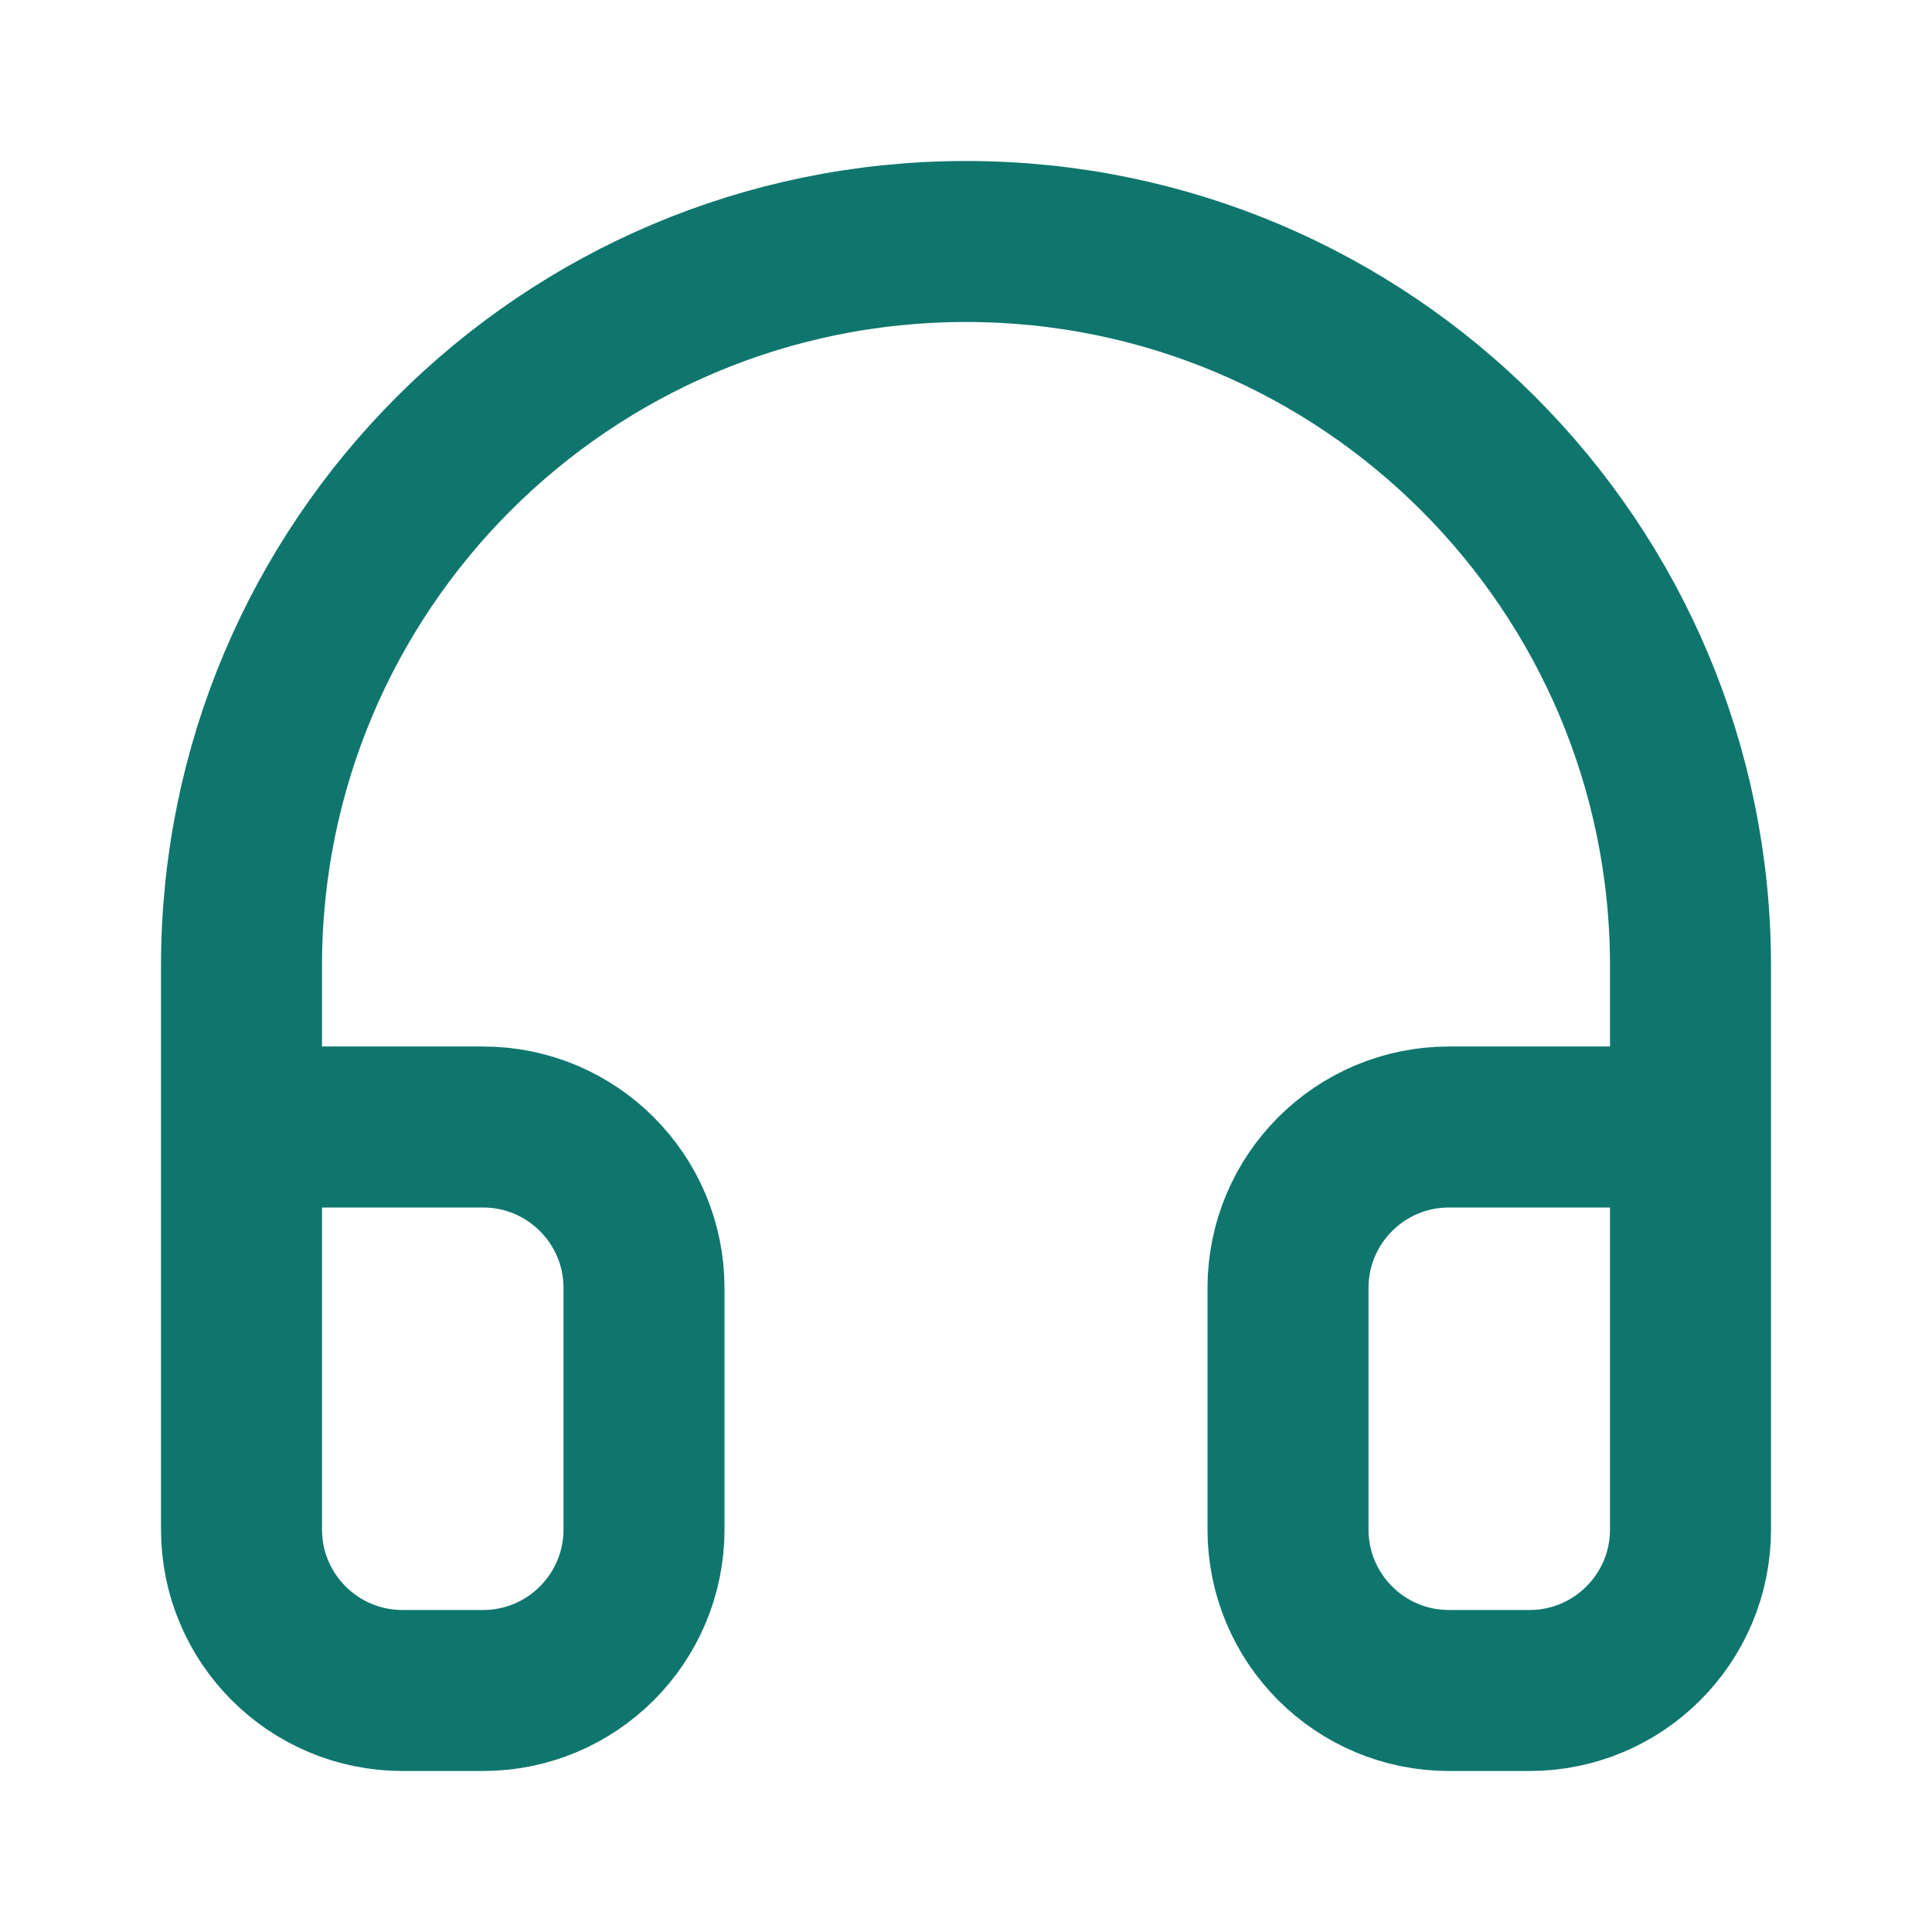
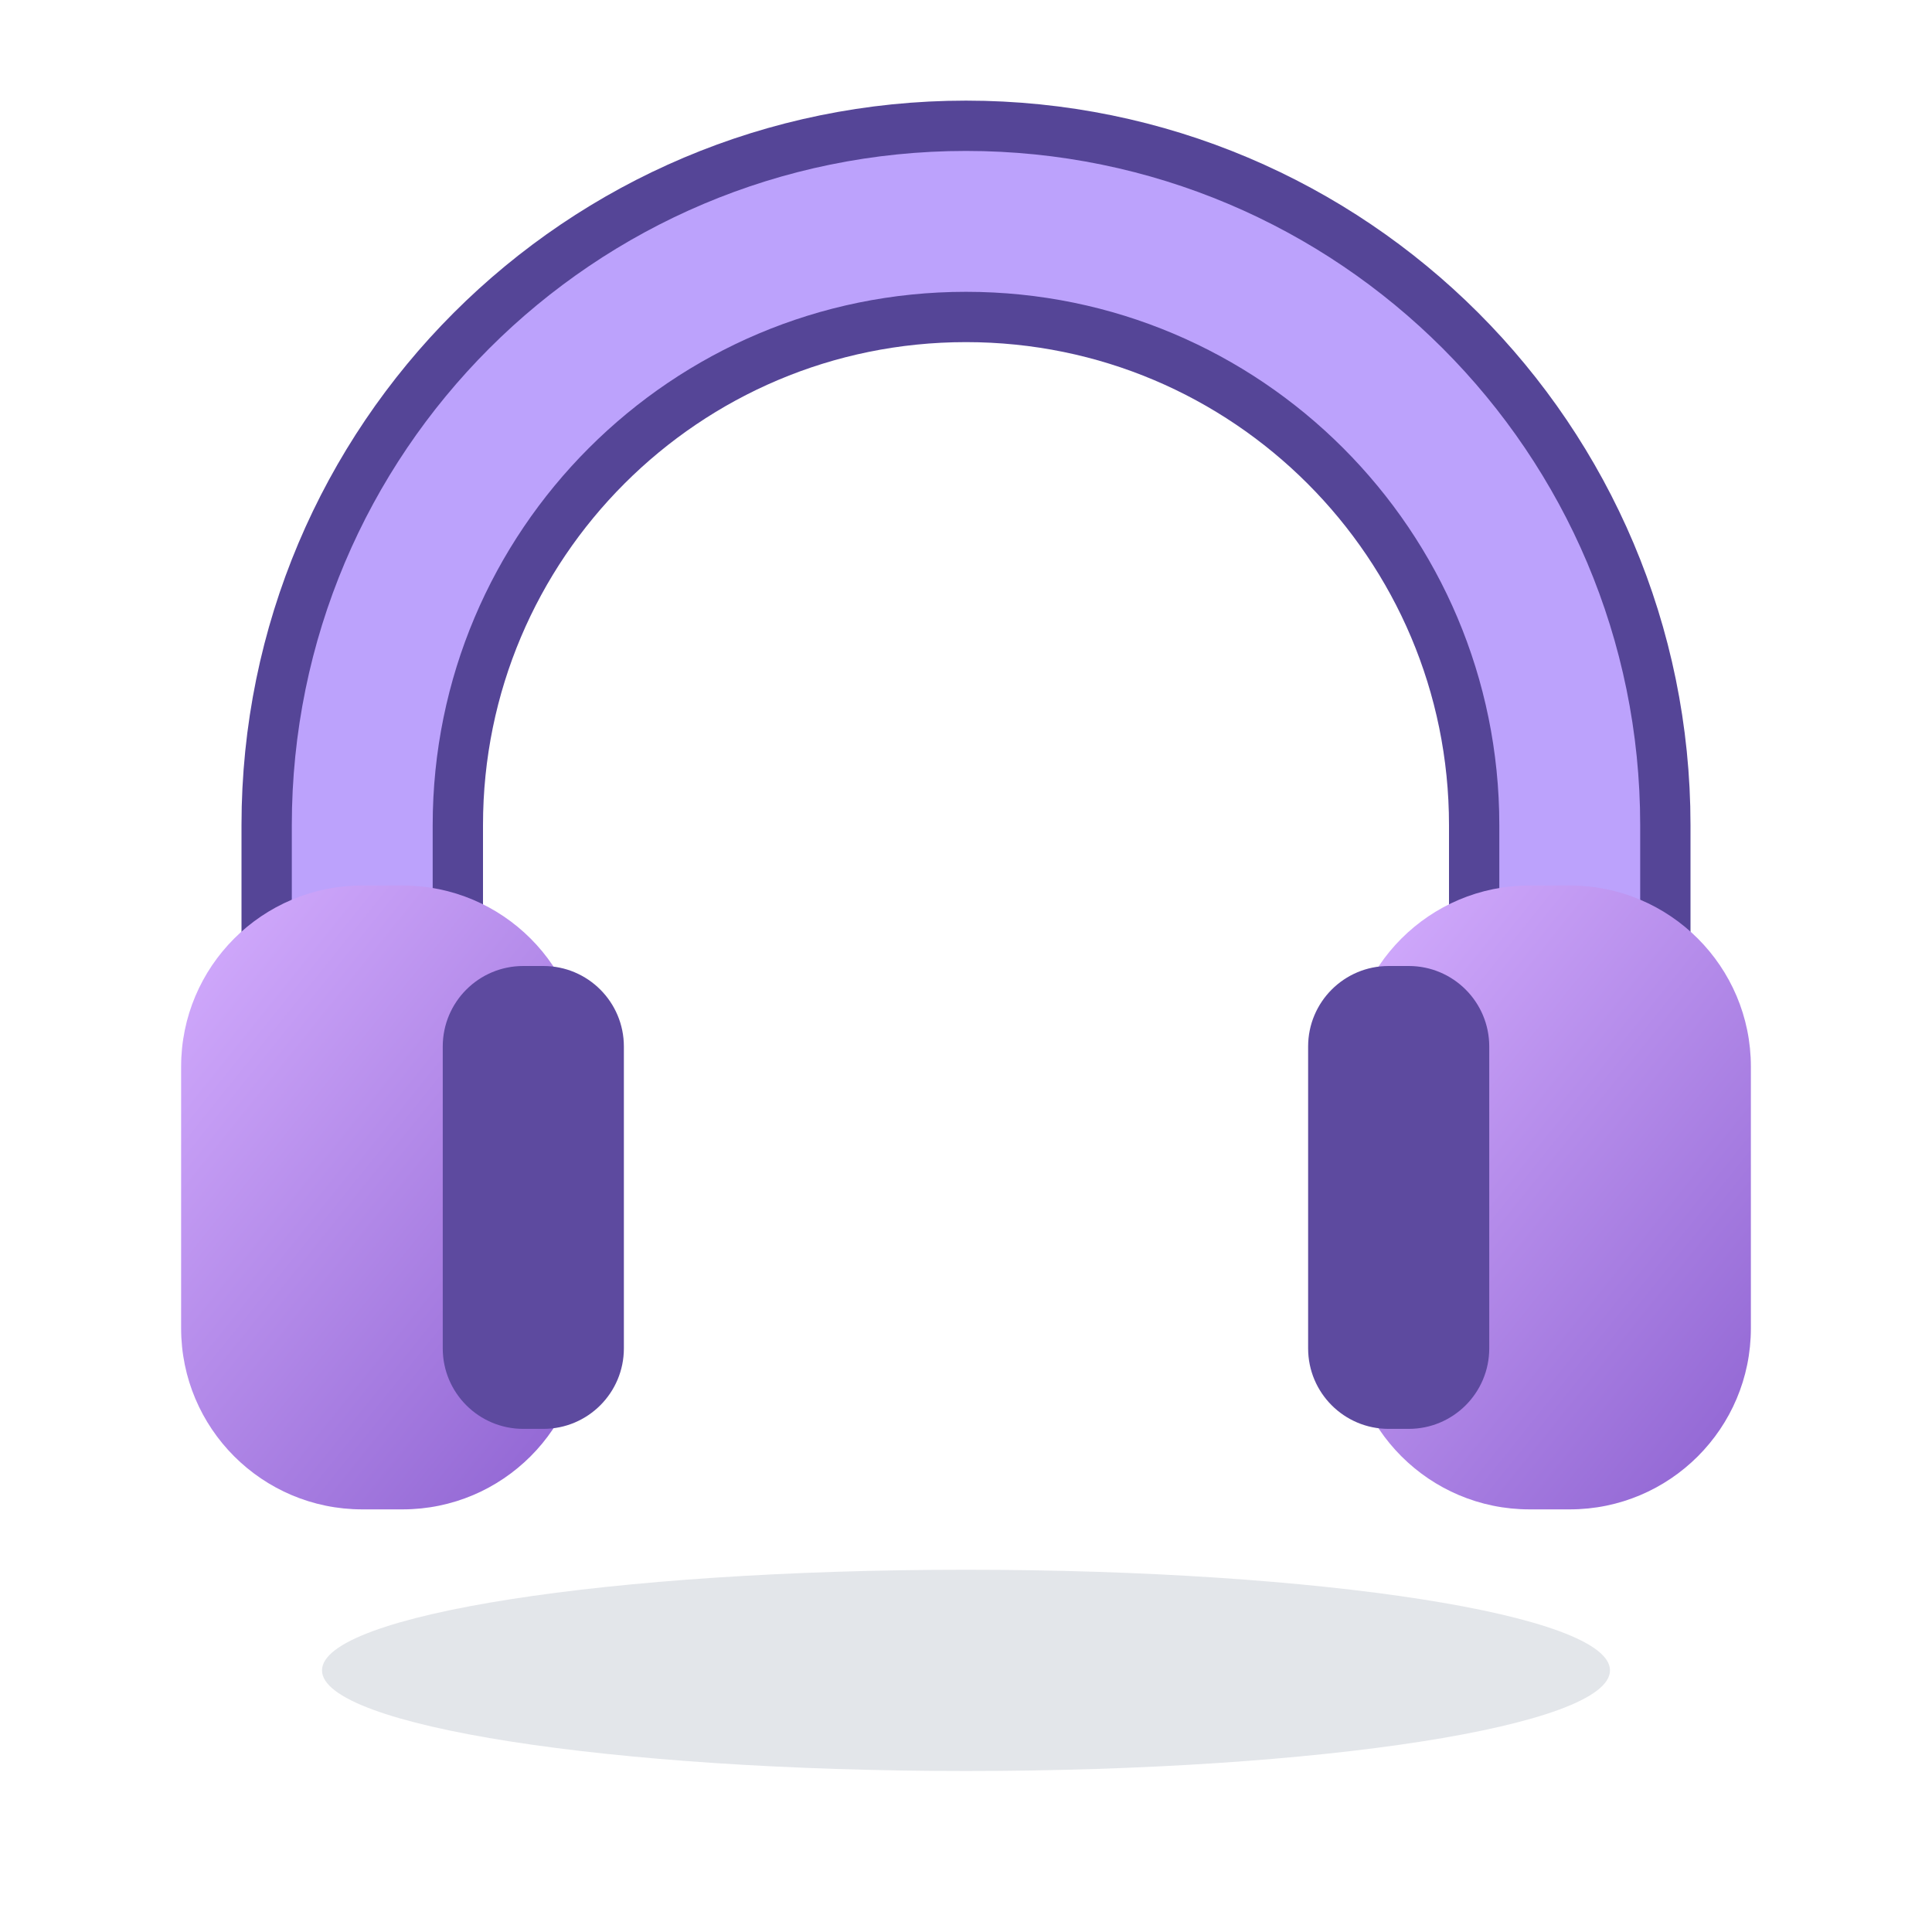
- <svg xmlns="http://www.w3.org/2000/svg" width="24" height="24" viewBox="0 0 24 24" fill="none" stroke="#0f766e" stroke-width="2" stroke-linecap="round" stroke-linejoin="round">
-   <path d="M3 14h3a2 2 0 0 1 2 2v3a2 2 0 0 1-2 2H5a2 2 0 0 1-2-2v-7a9 9 0 0 1 18 0v7a2 2 0 0 1-2 2h-1a2 2 0 0 1-2-2v-3a2 2 0 0 1 2-2h3" />
+ <svg xmlns="http://www.w3.org/2000/svg" viewBox="0 0 96 96">
+   <defs>
+     <linearGradient id="paint" x2=".8" y2="1">
+       <stop stop-color="#D5AEFF" />
+       <stop offset="1" stop-color="#9469D5" />
+     </linearGradient>
+     <linearGradient id="metal" x2="0" y2="1">
+       <stop stop-color="#F1F5FC" />
+       <stop offset="1" stop-color="#AAB8D0" />
+     </linearGradient>
+     <linearGradient id="screen" x2="1" y2="1">
+       <stop stop-color="#74E4FF" />
+       <stop offset="1" stop-color="#4B5DED" />
+     </linearGradient>
+   </defs>
+   <ellipse cx="48" cy="83" rx="32" ry="5" fill="#14294D" opacity=".12" />
+   <path d="M18 53V41a30 30 0 0 1 60 0v12" fill="none" stroke="#554597" stroke-width="12" />
+   <path d="M18 46v-5a30 30 0 0 1 60 0v5" fill="none" stroke="#BCA2FC" stroke-width="7" />
+   <rect x="9" y="44" width="20" height="31" rx="9" fill="url(#paint)" />
+   <rect x="67" y="44" width="20" height="31" rx="9" fill="url(#paint)" />
+   <rect x="22" y="48" width="9" height="23" rx="4" fill="#5D4A9F" />
+   <rect x="65" y="48" width="9" height="23" rx="4" fill="#5D4A9F" />
</svg>
